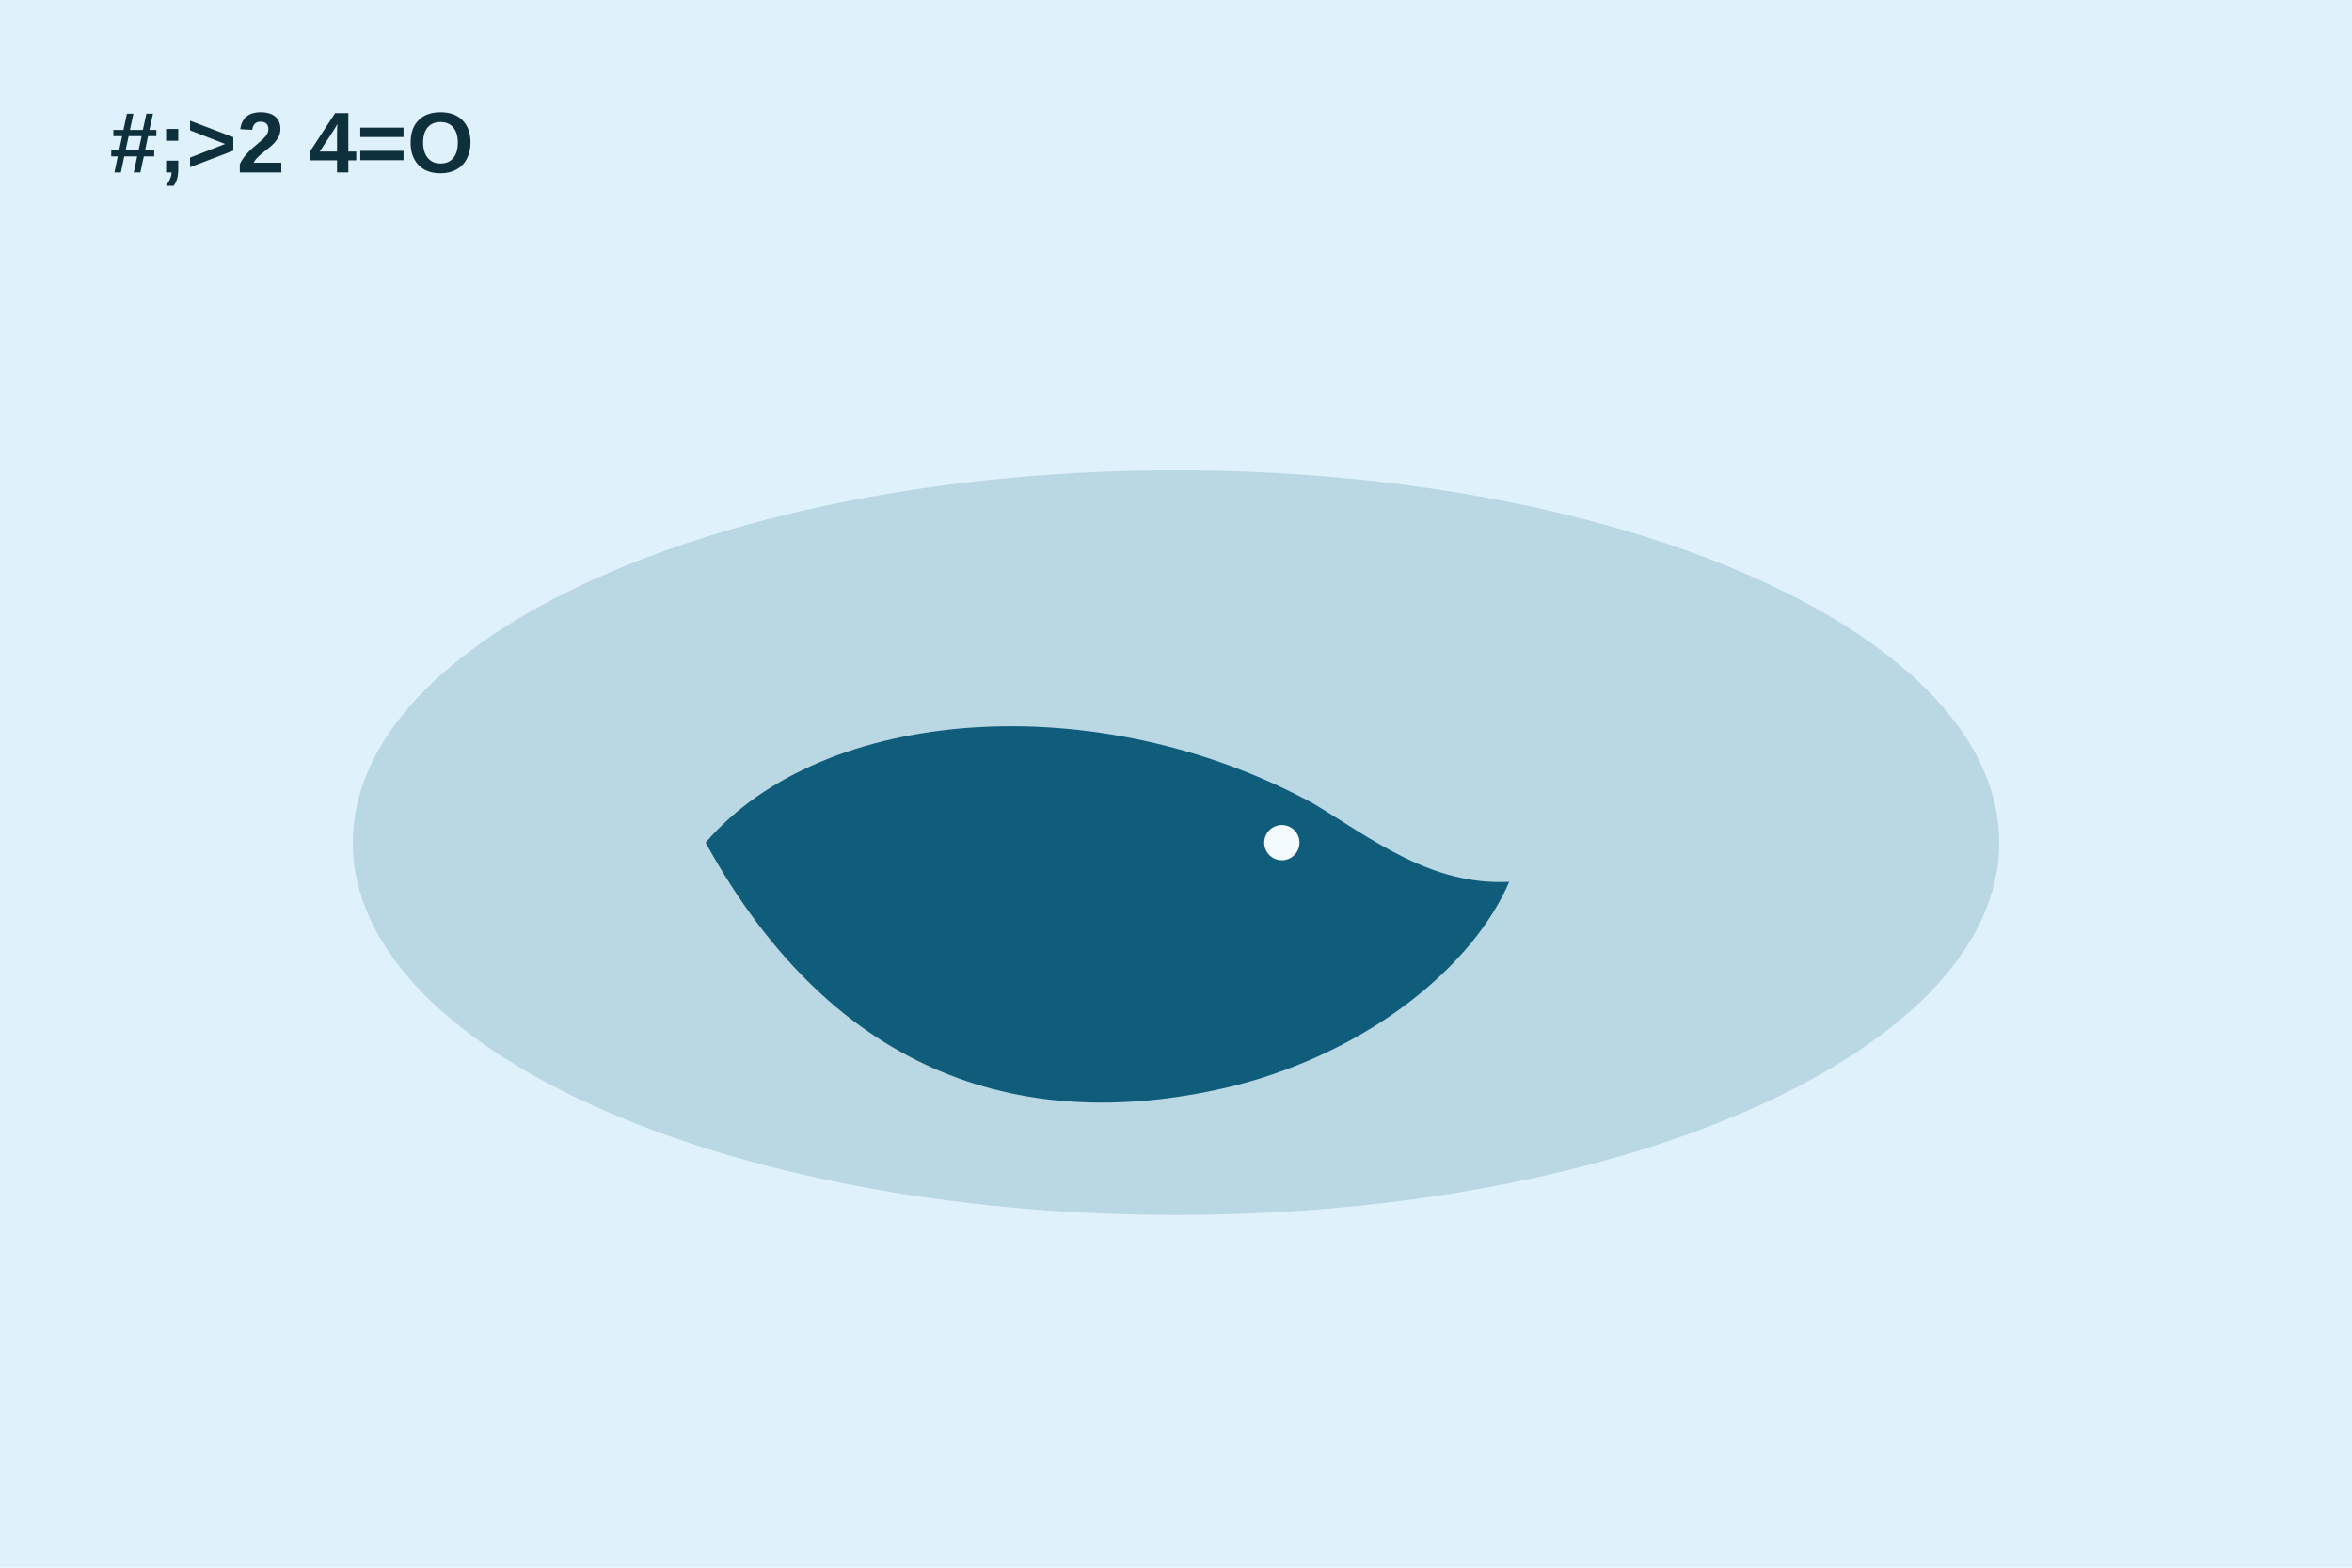
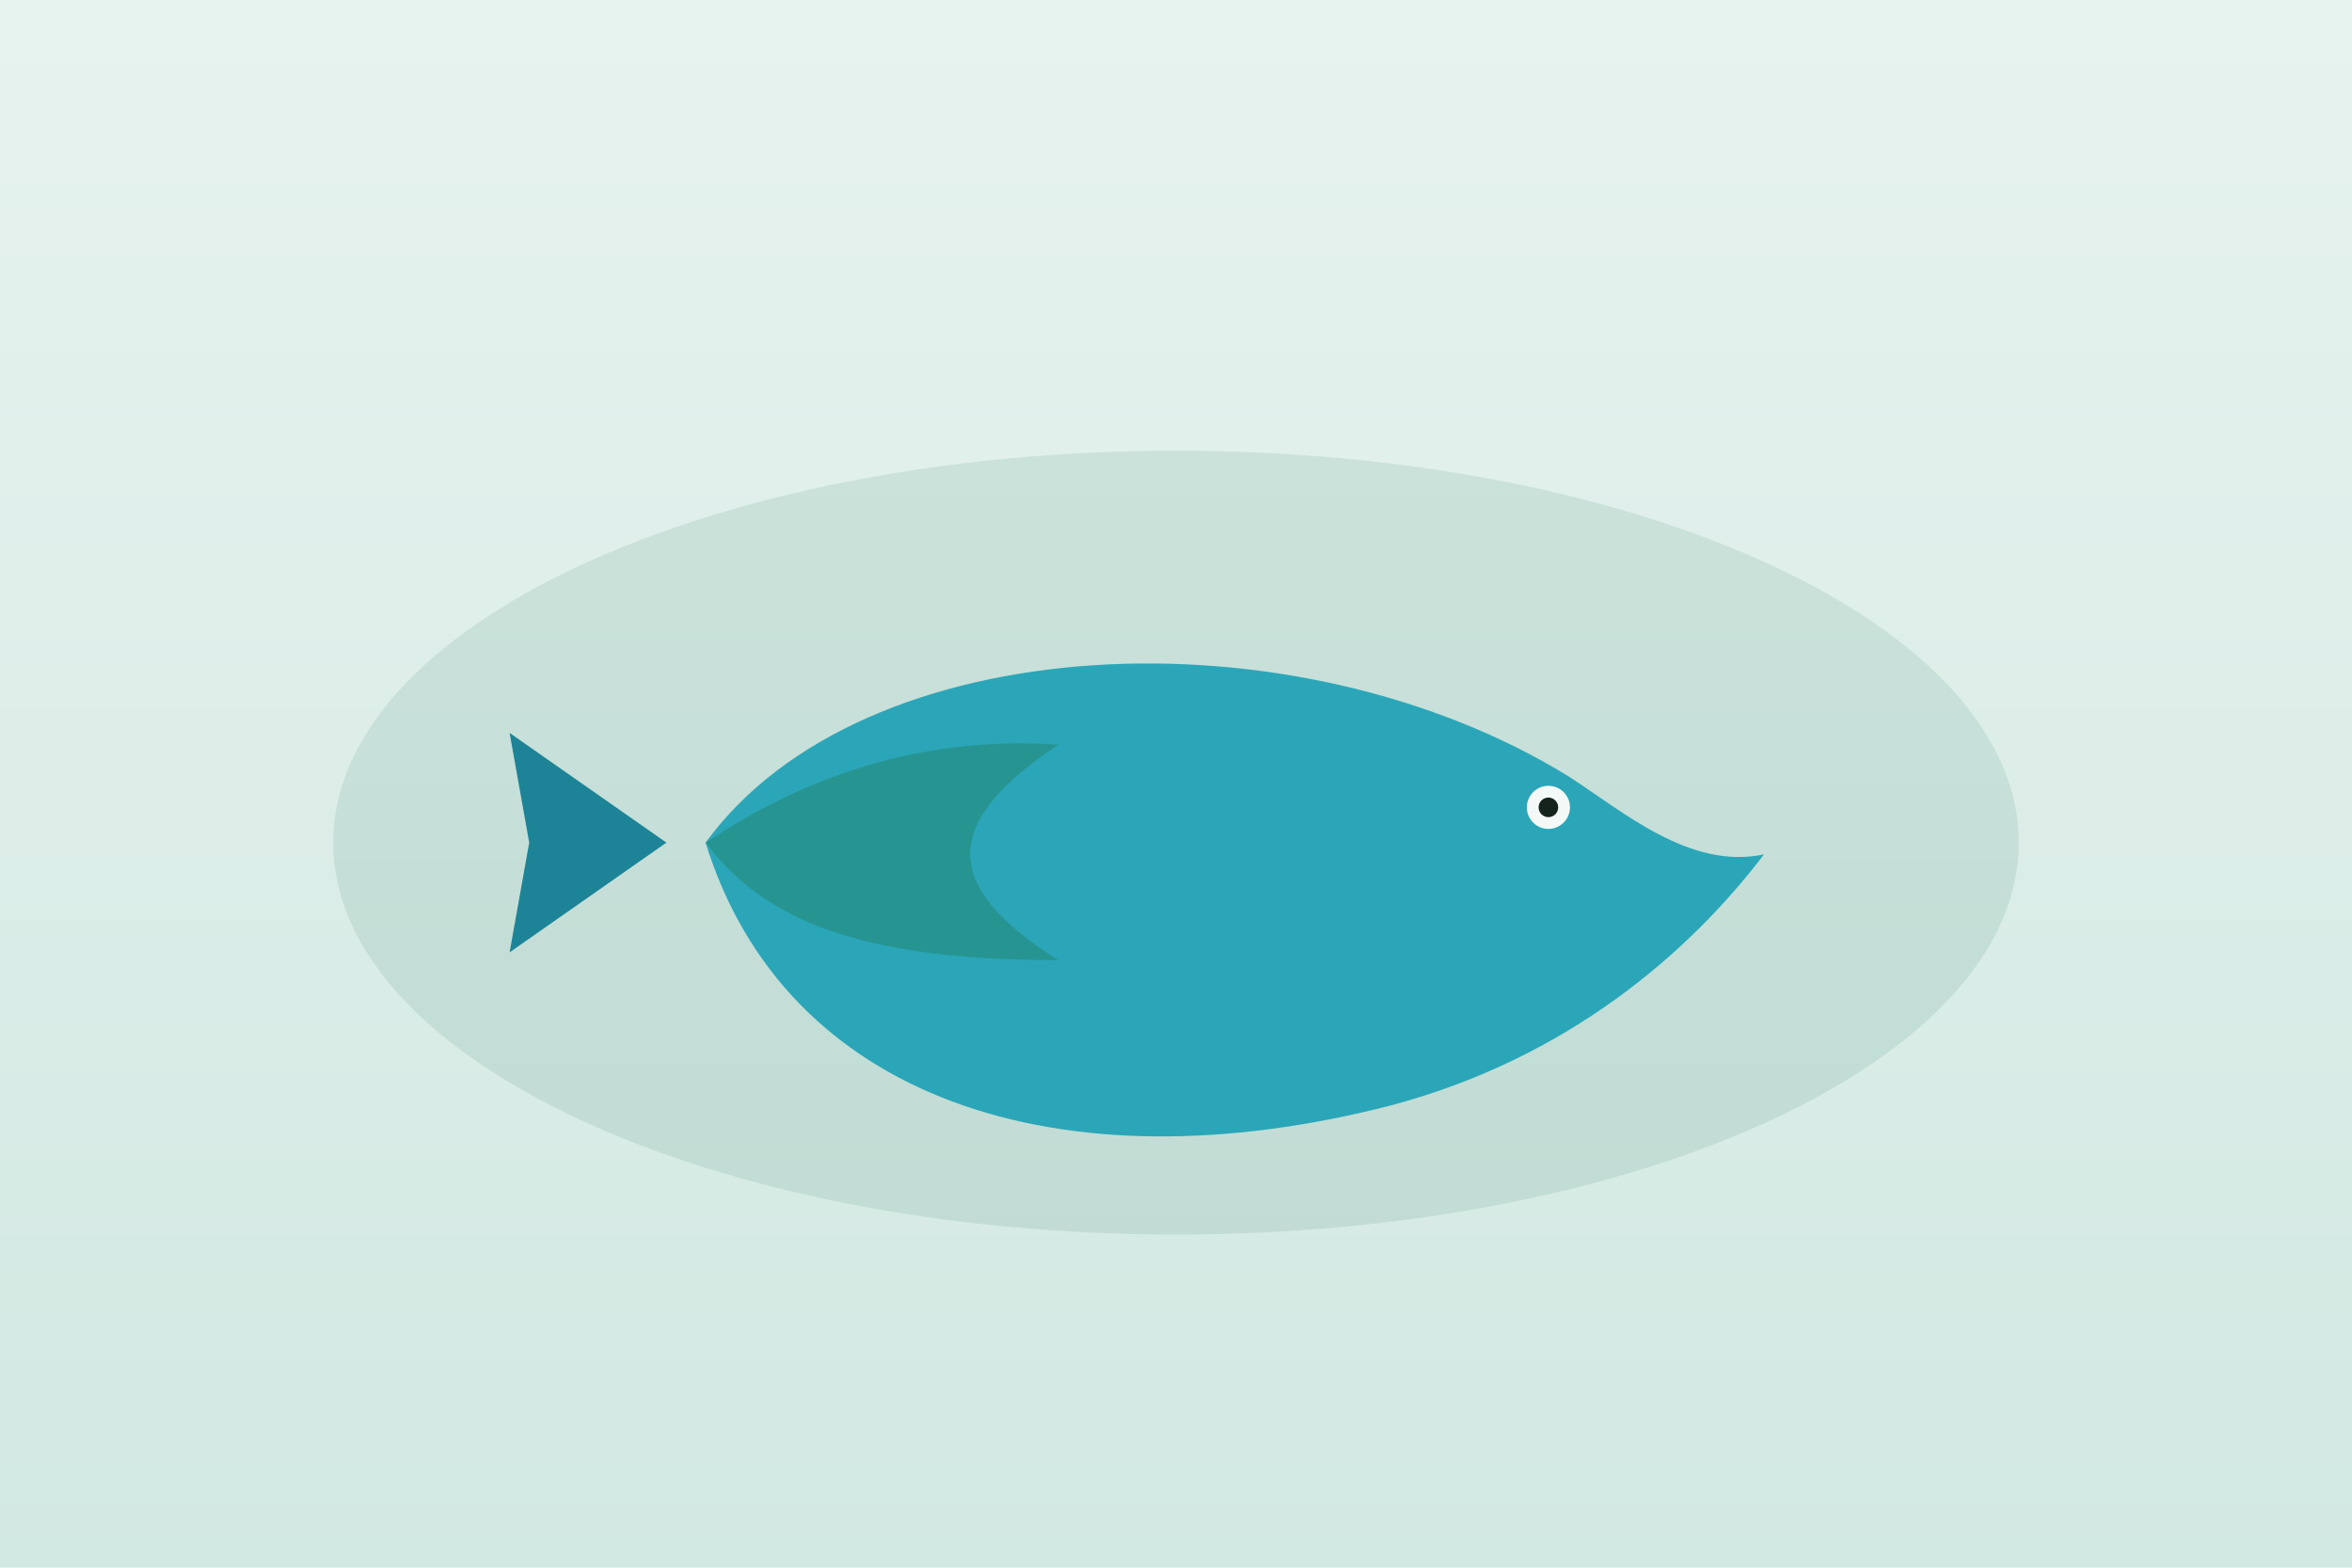
- <svg xmlns="http://www.w3.org/2000/svg" viewBox="0 0 1200 800">
-   <rect width="1200" height="800" fill="#dff1fb" />
-   <ellipse cx="600" cy="430" rx="420" ry="190" fill="#0f5d7a" opacity="0.18" />
-   <path d="M360 430 C420 360 560 350 670 410 C700 428 730 452 770 450 C752 492 700 536 630 554 C524 580 426 550 360 430 Z" fill="#0f5d7a" />
-   <circle cx="654" cy="430" r="9" fill="#f3fbff" />
-   <text x="56" y="88" fill="#0e2f3c" font-family="Montserrat, Arial, sans-serif" font-size="44" font-weight="700">#;&gt;2 4=O</text>
+ <svg xmlns="http://www.w3.org/2000/svg" viewBox="0 0 1200 800" preserveAspectRatio="xMidYMid slice">
+   <defs>
+     <linearGradient id="cbg" x1="0" y1="0" x2="0" y2="1">
+       <stop offset="0" stop-color="#e7f3ef" />
+       <stop offset="1" stop-color="#d2e8e2" />
+     </linearGradient>
+   </defs>
+   <rect width="1200" height="800" fill="url(#cbg)" />
+   <ellipse cx="600" cy="430" rx="430" ry="200" fill="#1f7a5a" opacity="0.12" />
+   <g transform="translate(600 430)">
+     <path d="M-240 0 C-160 -110 60 -120 200 -34 C228 -16 262 14 300 6 C262 56 200 110 110 134 C-60 178 -200 130 -240 0 Z" fill="#2ba6b8" />
+     <path d="M-240 0 C-160 -110 60 -120 200 -34 C228 -16 262 14 300 6 C262 56 200 110 110 134 C-60 178 -200 130 -240 0 Z" fill="url(#cbg)" opacity="0.0" />
+     <path d="M-240 0 C-180 -40 -120 -54 -60 -50 C-120 -10 -120 22 -60 60 C-160 60 -210 40 -240 0 Z" fill="#1f7a5a" opacity="0.4" />
+     <circle cx="190" cy="-18" r="11" fill="#f4f9f7" />
+     <circle cx="190" cy="-18" r="5" fill="#14241d" />
+     <path d="M-260 0 L-340 -56 L-330 0 L-340 56 Z" fill="#1d8497" />
+   </g>
</svg>
